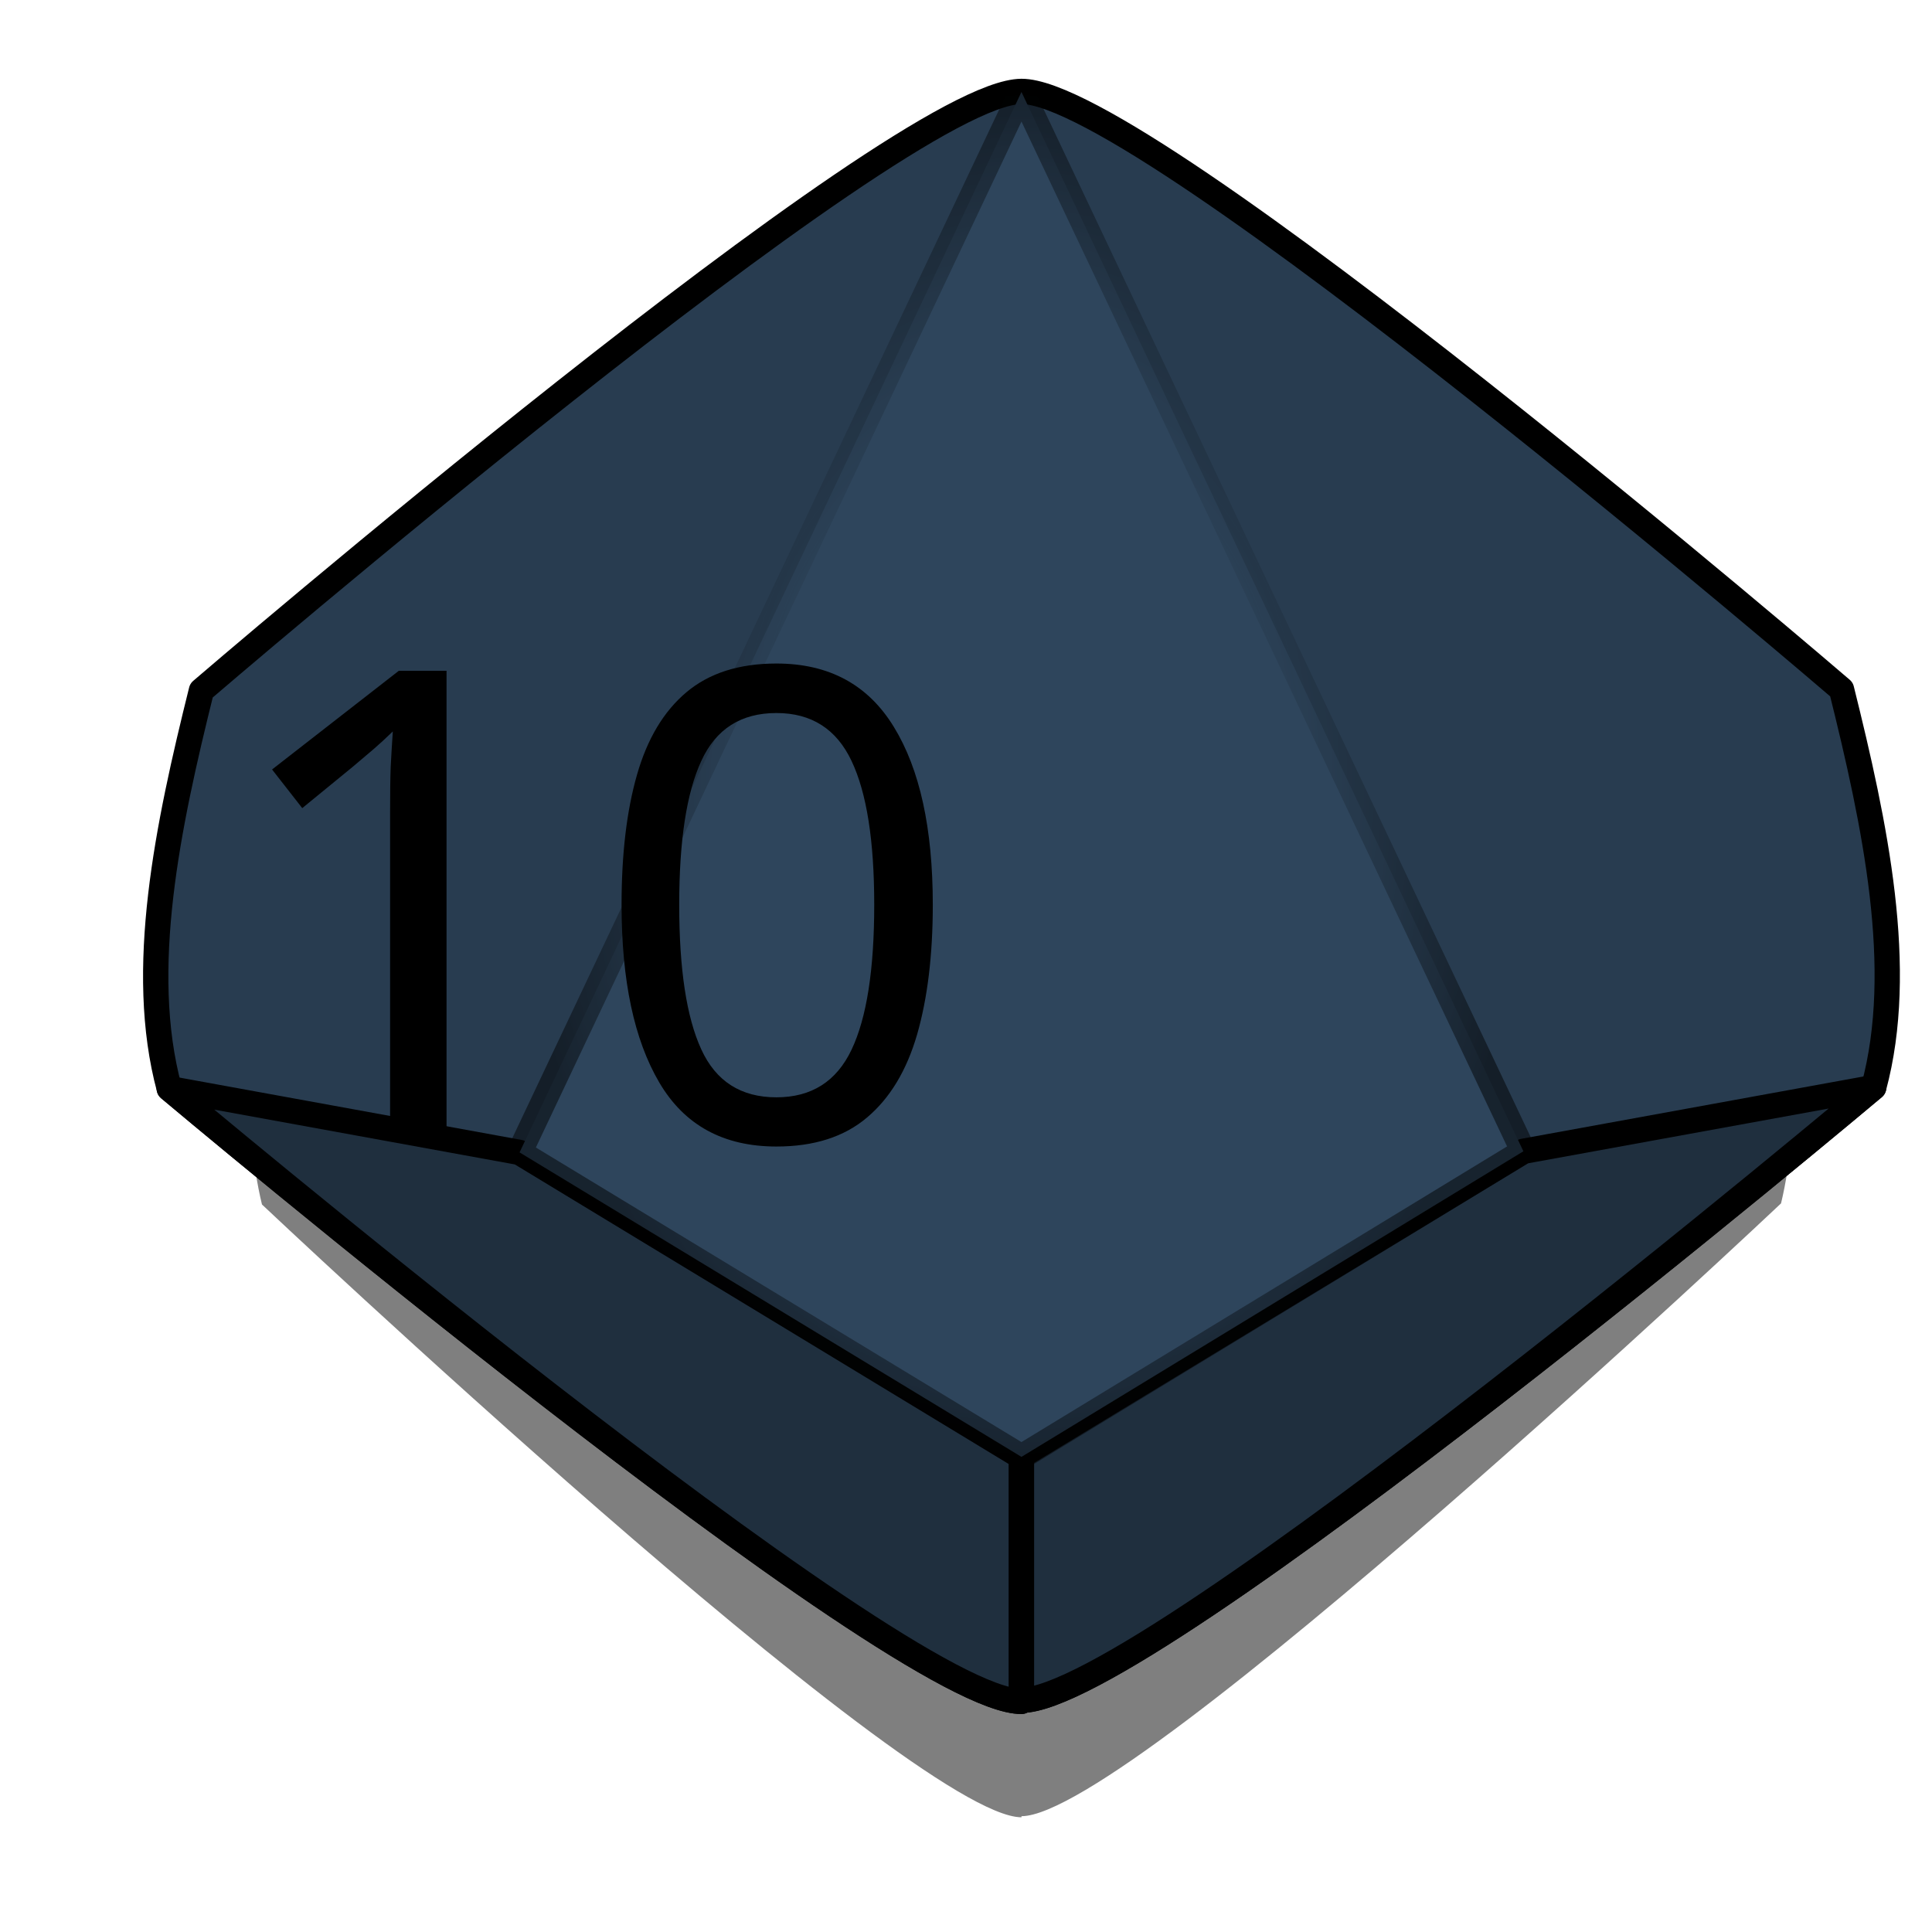
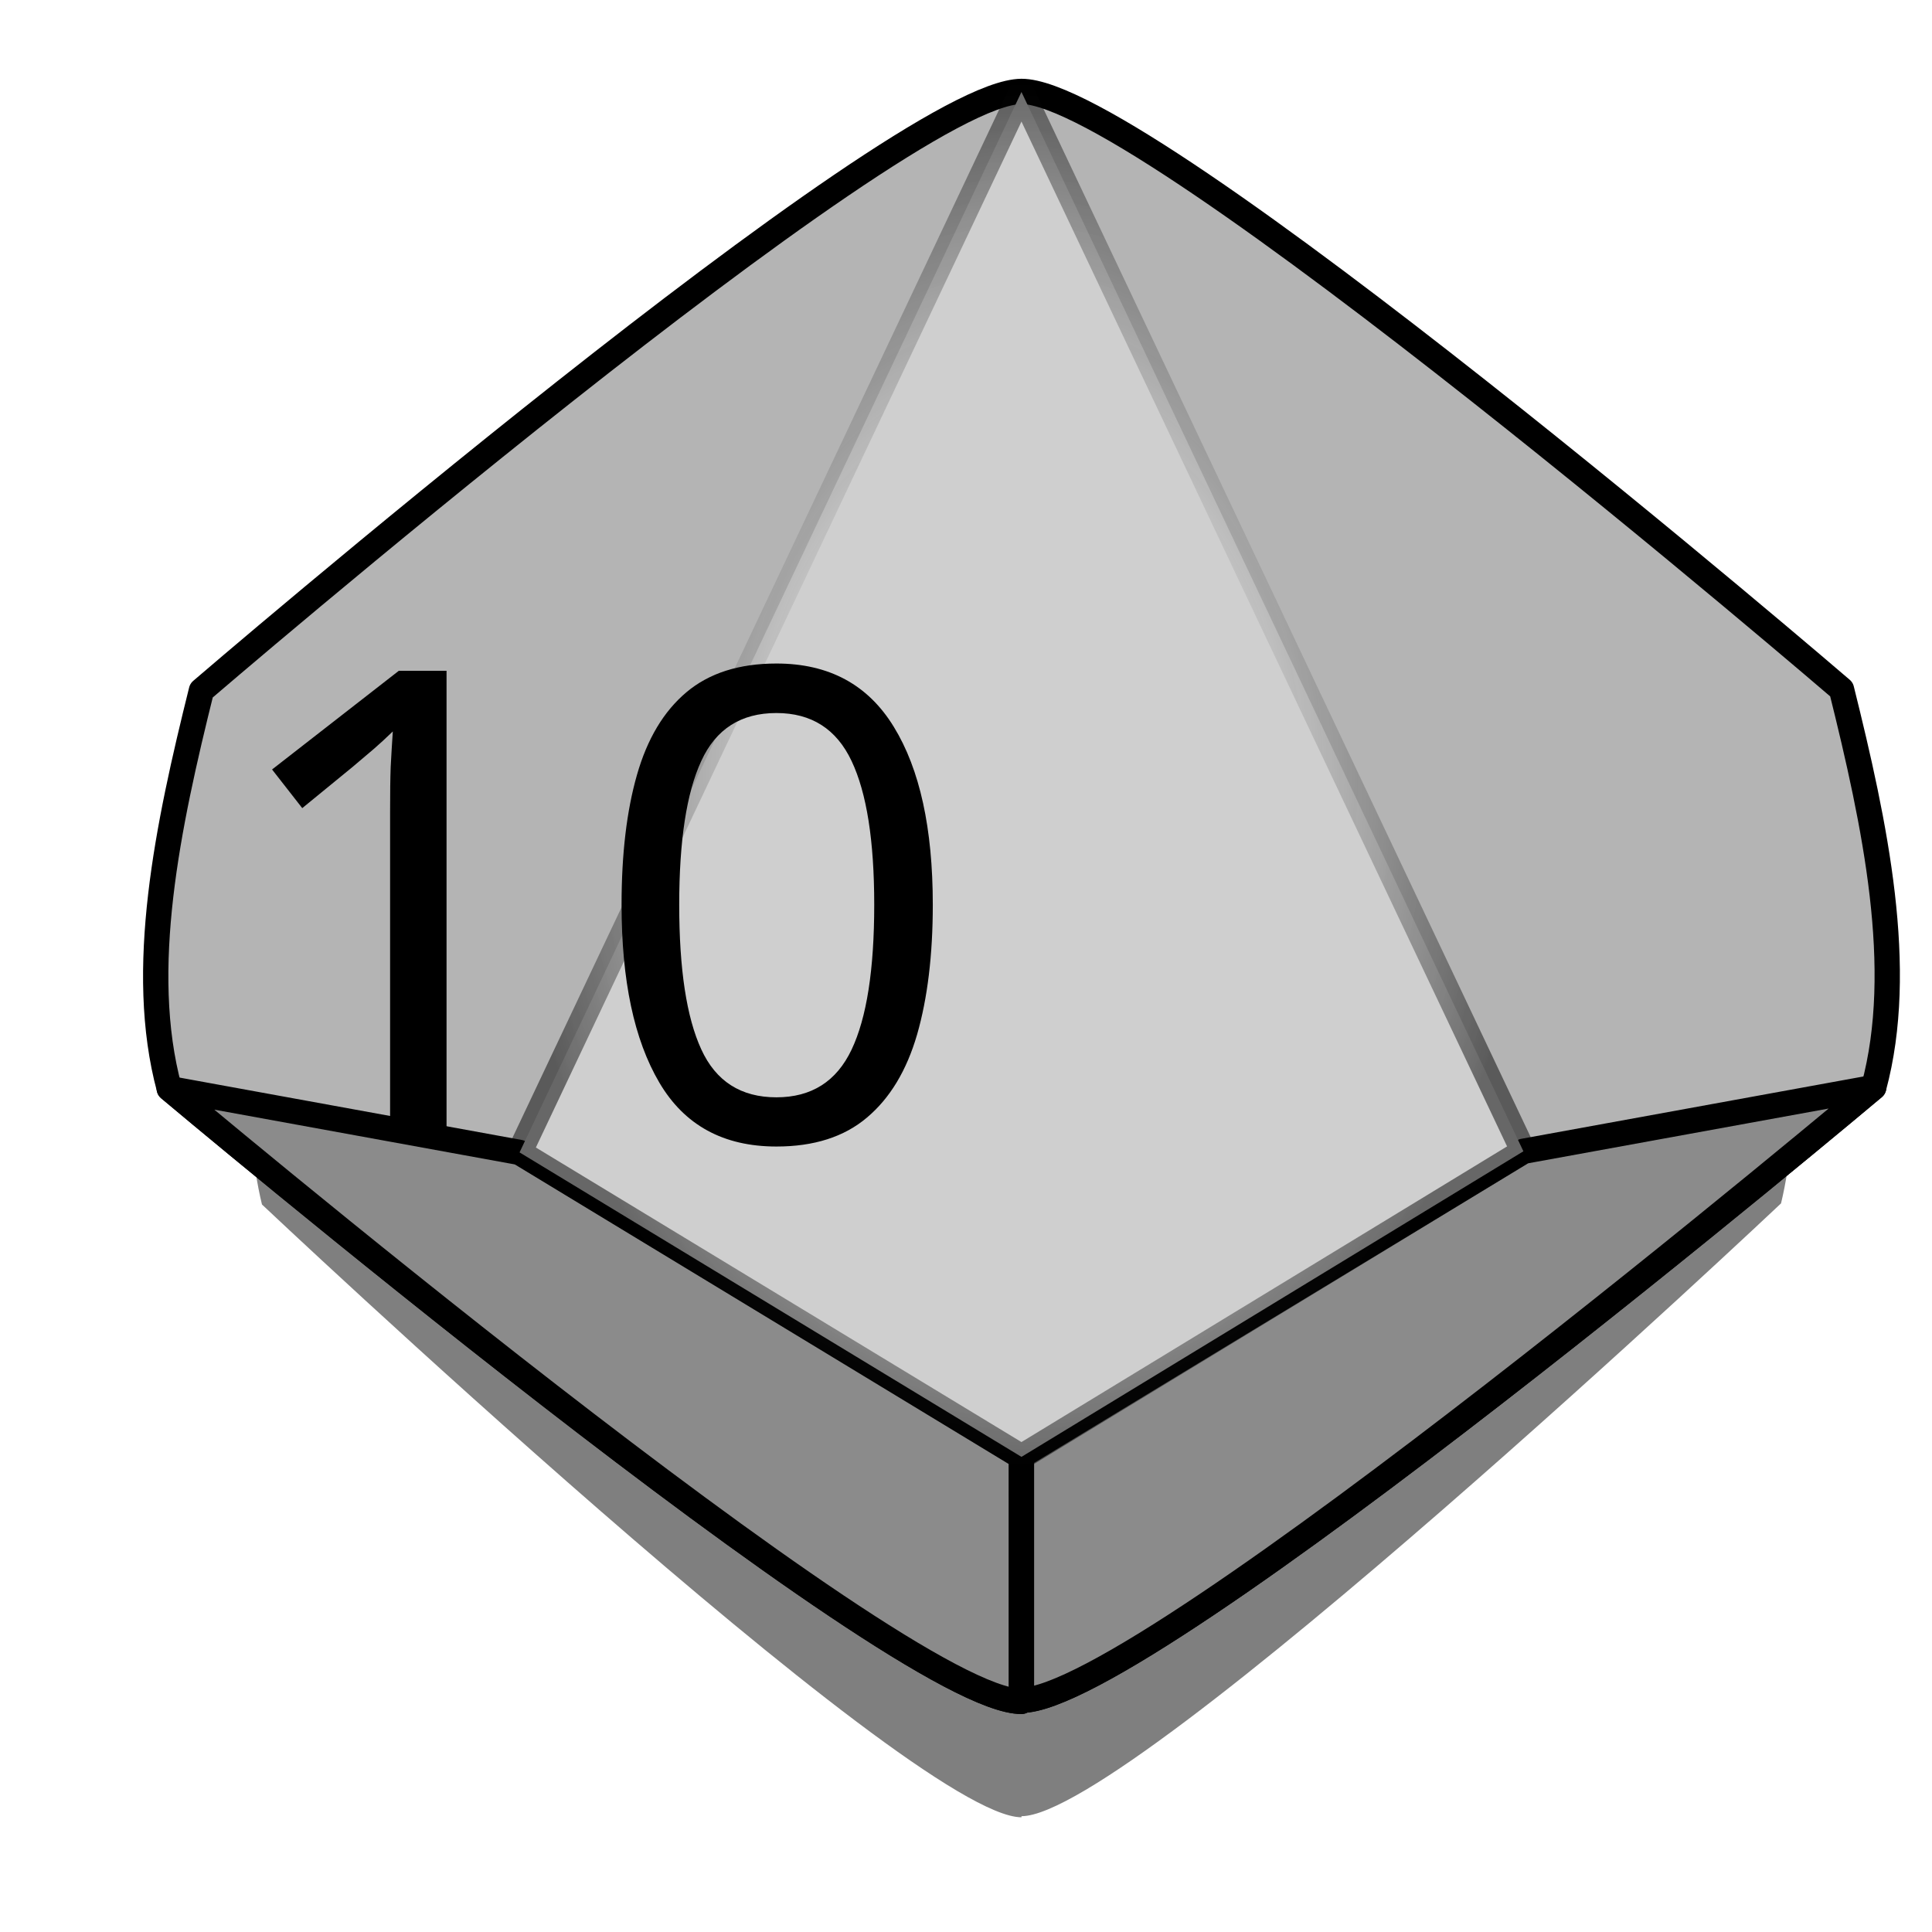
<svg xmlns="http://www.w3.org/2000/svg" xmlns:xlink="http://www.w3.org/1999/xlink" id="d10 die" height="100" width="100" version="1.1">
  <defs id="defs1">
    <linearGradient id="linearGradient831">
      <stop style="stop-color:#444444;stop-opacity:0.0;" offset="0" id="stop827" />
      <stop style="stop-color:#444444;stop-opacity:0.1;" offset="0.5" id="stop828" />
      <stop style="stop-color:#000000;stop-opacity:0.5;" offset="1" id="stop829" />
    </linearGradient>
    <filter id="app-filter-colorize" style="color-interpolation-filters:sRGB">
-       <feColorMatrix id="recolorize-filter-matrix" type="matrix" values="0.2 0.0 0.0 0.0  0.0                  0.3 0.0 0.0 0.0  0.0                  0.4 0.0 0.0 0.0  0.0                  0.0 0.0 0.0 1.0  0.0" />
+       <feColorMatrix id="recolorize-filter-matrix" type="matrix" values="0.9 0.0 0.0 0.0  0.0                  0.9 0.0 0.0 0.0  0.0                  0.9 0.0 0.0 0.0  0.0                  0.0 0.0 0.0 1.0  0.0" />
    </filter>
    <radialGradient xlink:href="#linearGradient831" id="radialGradient833" cx="52" cy="52" fx="52" fy="52" r="30" gradientTransform="matrix(1,0,0,0.8964672,0,4.335196)" gradientUnits="userSpaceOnUse" />
    <radialGradient xlink:href="#linearGradient831" id="radialGradient883" cx="-167.129" cy="40.084" fx="-167.129" fy="40.084" r="26.634" gradientTransform="matrix(1,0,0,1.350806,220,-14.06166)" gradientUnits="userSpaceOnUse" />
  </defs>
  <path style="fill:#000000;fill-opacity:0.5;stroke:none" d="M 12.967 55.297 C 12.88 57.758 13.027 60.137 13.559 62.344 C 13.559 62.344 47.17 94.062 52.871 94.062 L 52.871 94.006 C 58.572 94.006 92.186 62.287 92.186 62.287 C 92.713 60.098 92.861 57.737 92.779 55.297 L 12.967 55.297 z " id="path_shadow" />
  <g id="group-monochrome-1" class="draggable" filter="url(#app-filter-colorize)">
    <path style="fill:#e6e6e6;fill-opacity:1;stroke:url(#radialGradient833);stroke-width:1.31;stroke-linecap:round;stroke-linejoin:round;stroke-miterlimit:4;stroke-dasharray:none;stroke-opacity:1" d="M 23.476,66.504 C 30.261,50.718 39.504,33.966 52.872,15.588 c 13.368,18.378 22.61,35.131 29.396,50.916 -22.6,2.388 -41.729,2.016 -58.793,10e-7 z" id="path893-3" />
    <path style="fill:#c8c8c8;fill-opacity:1;stroke:#000000;stroke-width:1.31;stroke-linecap:round;stroke-linejoin:round;stroke-miterlimit:4;stroke-dasharray:none;stroke-opacity:1" d="M 10.426,35.74 C 8.687,42.73 7.1,50.191 8.762,56.344 c 0,0 37.713,31.719 44.109,31.719 v -0.057 c 6.397,0 44.111,-31.719 44.111,-31.719 1.662,-6.153 0.073,-13.613 -1.666,-20.604 0,0 -36.049,-30.98 -42.445,-30.951 C 46.475,4.762 10.426,35.74 10.426,35.74 Z" id="path846" />
    <path id="path863" d="m 52.871,88.063 c -6.397,0 -44.111,-31.719 -44.111,-31.719 l 18.131,3.305 25.979,15.758 z" style="fill:#9b9b9b;fill-opacity:1;stroke:#000000;stroke-width:1.31;stroke-linecap:round;stroke-linejoin:round;stroke-miterlimit:4;stroke-dasharray:none;stroke-opacity:1" />
    <path id="path867" d="m 52.871,88.006 c 6.397,0 44.111,-31.719 44.111,-31.719 L 78.851,59.591 52.871,75.35 Z" style="fill:#9b9b9b;fill-opacity:1;stroke:#000000;stroke-width:1.31;stroke-linecap:round;stroke-linejoin:round;stroke-miterlimit:4;stroke-dasharray:none;stroke-opacity:1" />
    <path style="fill:#e6e6e6;fill-opacity:1;stroke:url(#radialGradient883);stroke-width:1.31;stroke-linecap:round;stroke-linejoin:round;stroke-miterlimit:4;stroke-dasharray:none;stroke-opacity:1" d="M 52.871,4.761 26.892,59.648 52.871,75.407 78.851,59.591 Z" id="path875" />
    <text xml:space="preserve" style="font-style:normal;font-weight:normal;font-size:34px;line-height:1.25;font-family:sans-serif;letter-spacing:0px;word-spacing:0px;fill:#000000;fill-opacity:1;stroke:none" x="54.0" y="59.0" id="text848">
      <tspan id="tspan846" x="57.0" y="59.0" dx="-4.4 -3.8" style="font-size:34px;text-align:center;text-anchor:middle">10</tspan>
    </text>
  </g>
</svg>
